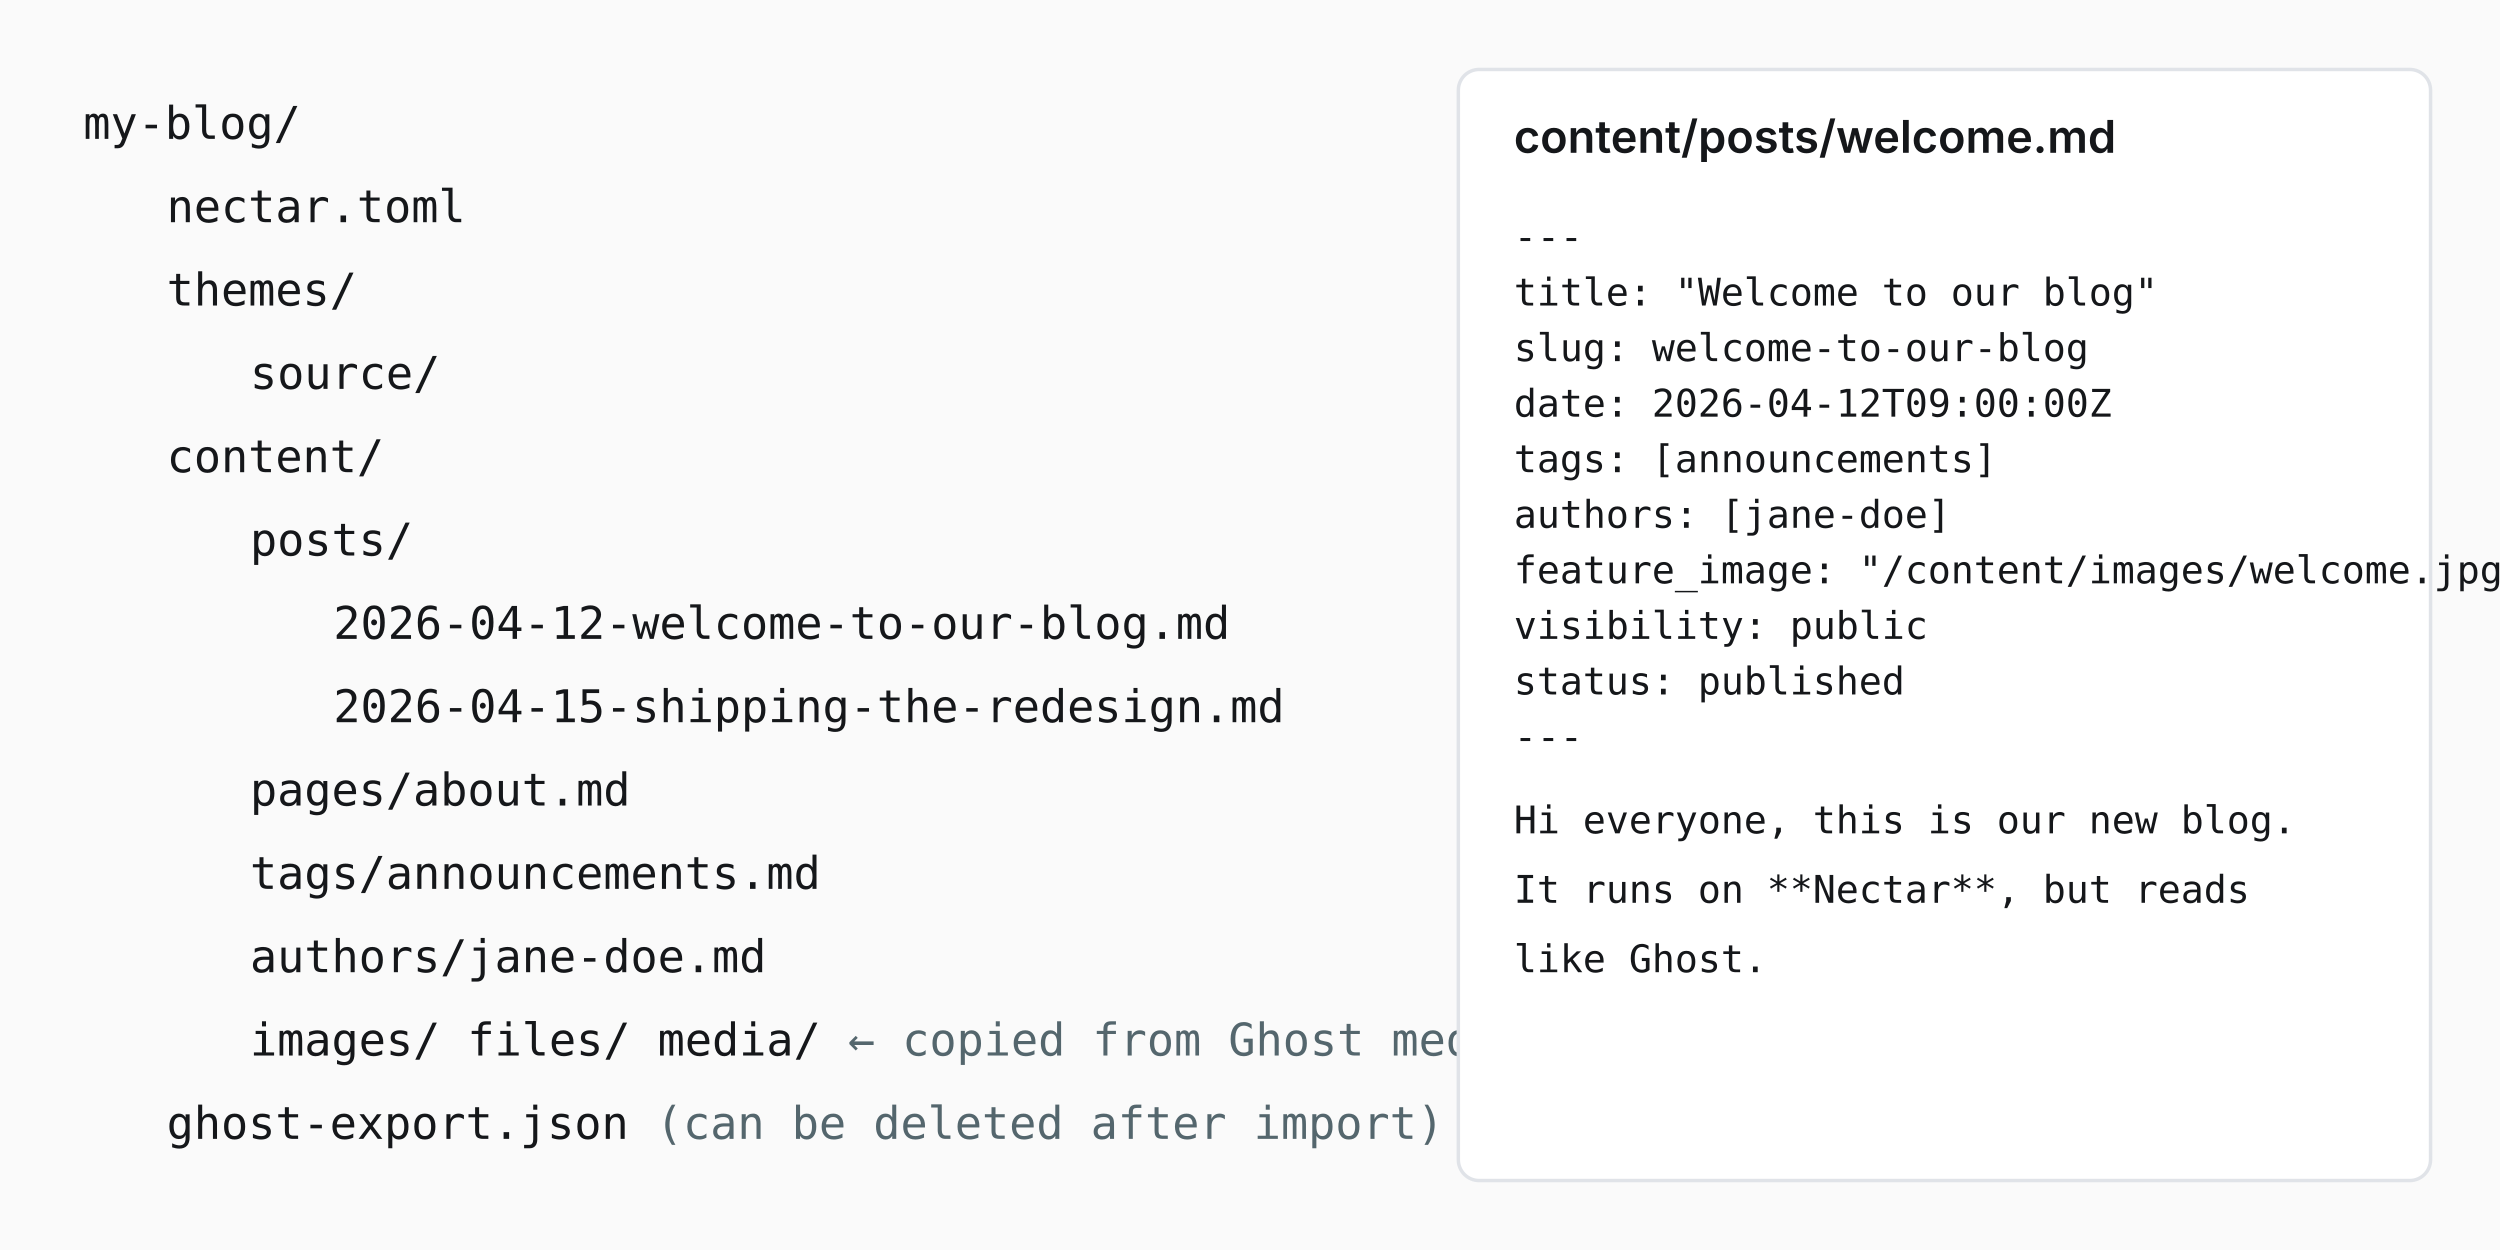
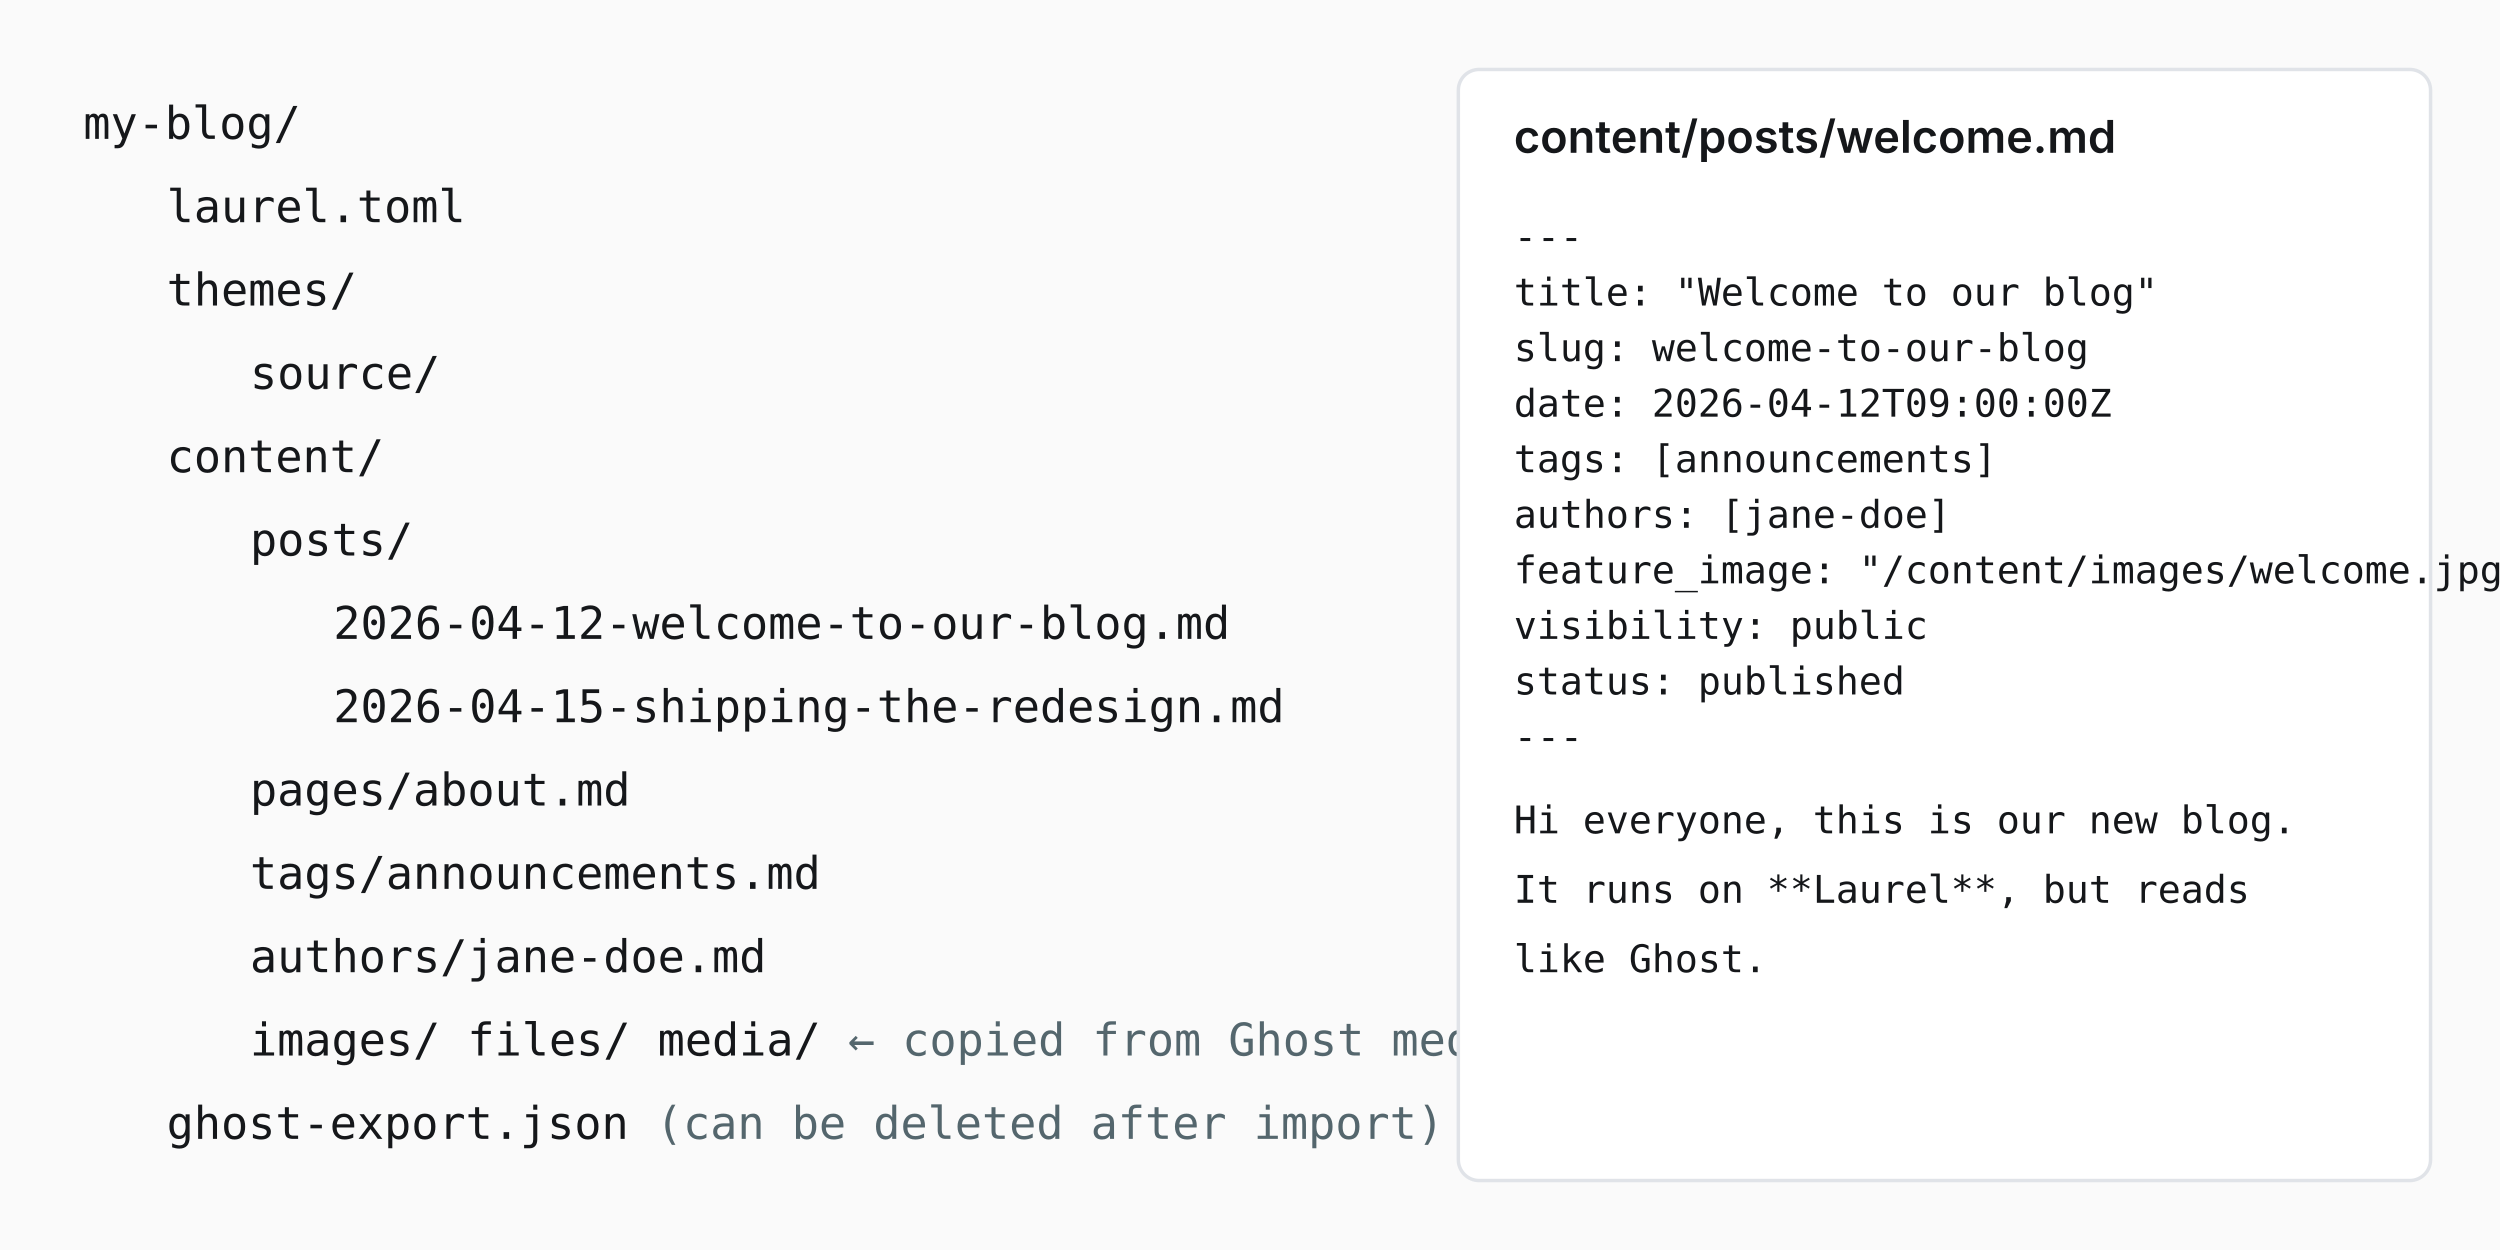
- <svg xmlns="http://www.w3.org/2000/svg" viewBox="0 0 720 360" role="img" aria-label="File tree of a Nectar project after running import-ghost">
+ <svg xmlns="http://www.w3.org/2000/svg" viewBox="0 0 720 360" role="img" aria-label="File tree of a Laurel project after running import-ghost">
  <rect width="720" height="360" fill="#ffffff" />
  <rect x="0" y="0" width="720" height="360" fill="#fafafa" />
  <g font-family="SF Mono, ui-monospace, Menlo, monospace" font-size="13" fill="#15171a">
    <text x="24" y="40">my-blog/</text>
-     <text x="48" y="64">nectar.toml</text>
+     <text x="48" y="64">laurel.toml</text>
    <text x="48" y="88">themes/</text>
    <text x="72" y="112">source/</text>
    <text x="48" y="136">content/</text>
    <text x="72" y="160">posts/</text>
    <text x="96" y="184">2026-04-12-welcome-to-our-blog.md</text>
    <text x="96" y="208">2026-04-15-shipping-the-redesign.md</text>
    <text x="72" y="232">pages/about.md</text>
    <text x="72" y="256">tags/announcements.md</text>
    <text x="72" y="280">authors/jane-doe.md</text>
    <text x="72" y="304">images/ files/ media/   <tspan fill="#54666d">← copied from Ghost media export</tspan>
    </text>
    <text x="48" y="328">ghost-export.json   <tspan fill="#54666d">(can be deleted after import)</tspan>
    </text>
  </g>
  <rect x="420" y="20" width="280" height="320" rx="6" fill="#ffffff" stroke="#e0e3e8" />
  <text x="436" y="44" font-family="Inter, -apple-system, system-ui, sans-serif" font-size="13" font-weight="600" fill="#15171a">content/posts/welcome.md</text>
  <g font-family="SF Mono, ui-monospace, Menlo, monospace" font-size="11" fill="#15171a">
    <text x="436" y="72">---</text>
    <text x="436" y="88">title: "Welcome to our blog"</text>
    <text x="436" y="104">slug: welcome-to-our-blog</text>
    <text x="436" y="120">date: 2026-04-12T09:00:00Z</text>
    <text x="436" y="136">tags: [announcements]</text>
    <text x="436" y="152">authors: [jane-doe]</text>
    <text x="436" y="168">feature_image: "/content/images/welcome.jpg"</text>
    <text x="436" y="184">visibility: public</text>
    <text x="436" y="200">status: published</text>
    <text x="436" y="216">---</text>
    <text x="436" y="240">Hi everyone, this is our new blog.</text>
-     <text x="436" y="260">It runs on **Nectar**, but reads</text>
+     <text x="436" y="260">It runs on **Laurel**, but reads</text>
    <text x="436" y="280">like Ghost.</text>
  </g>
</svg>
